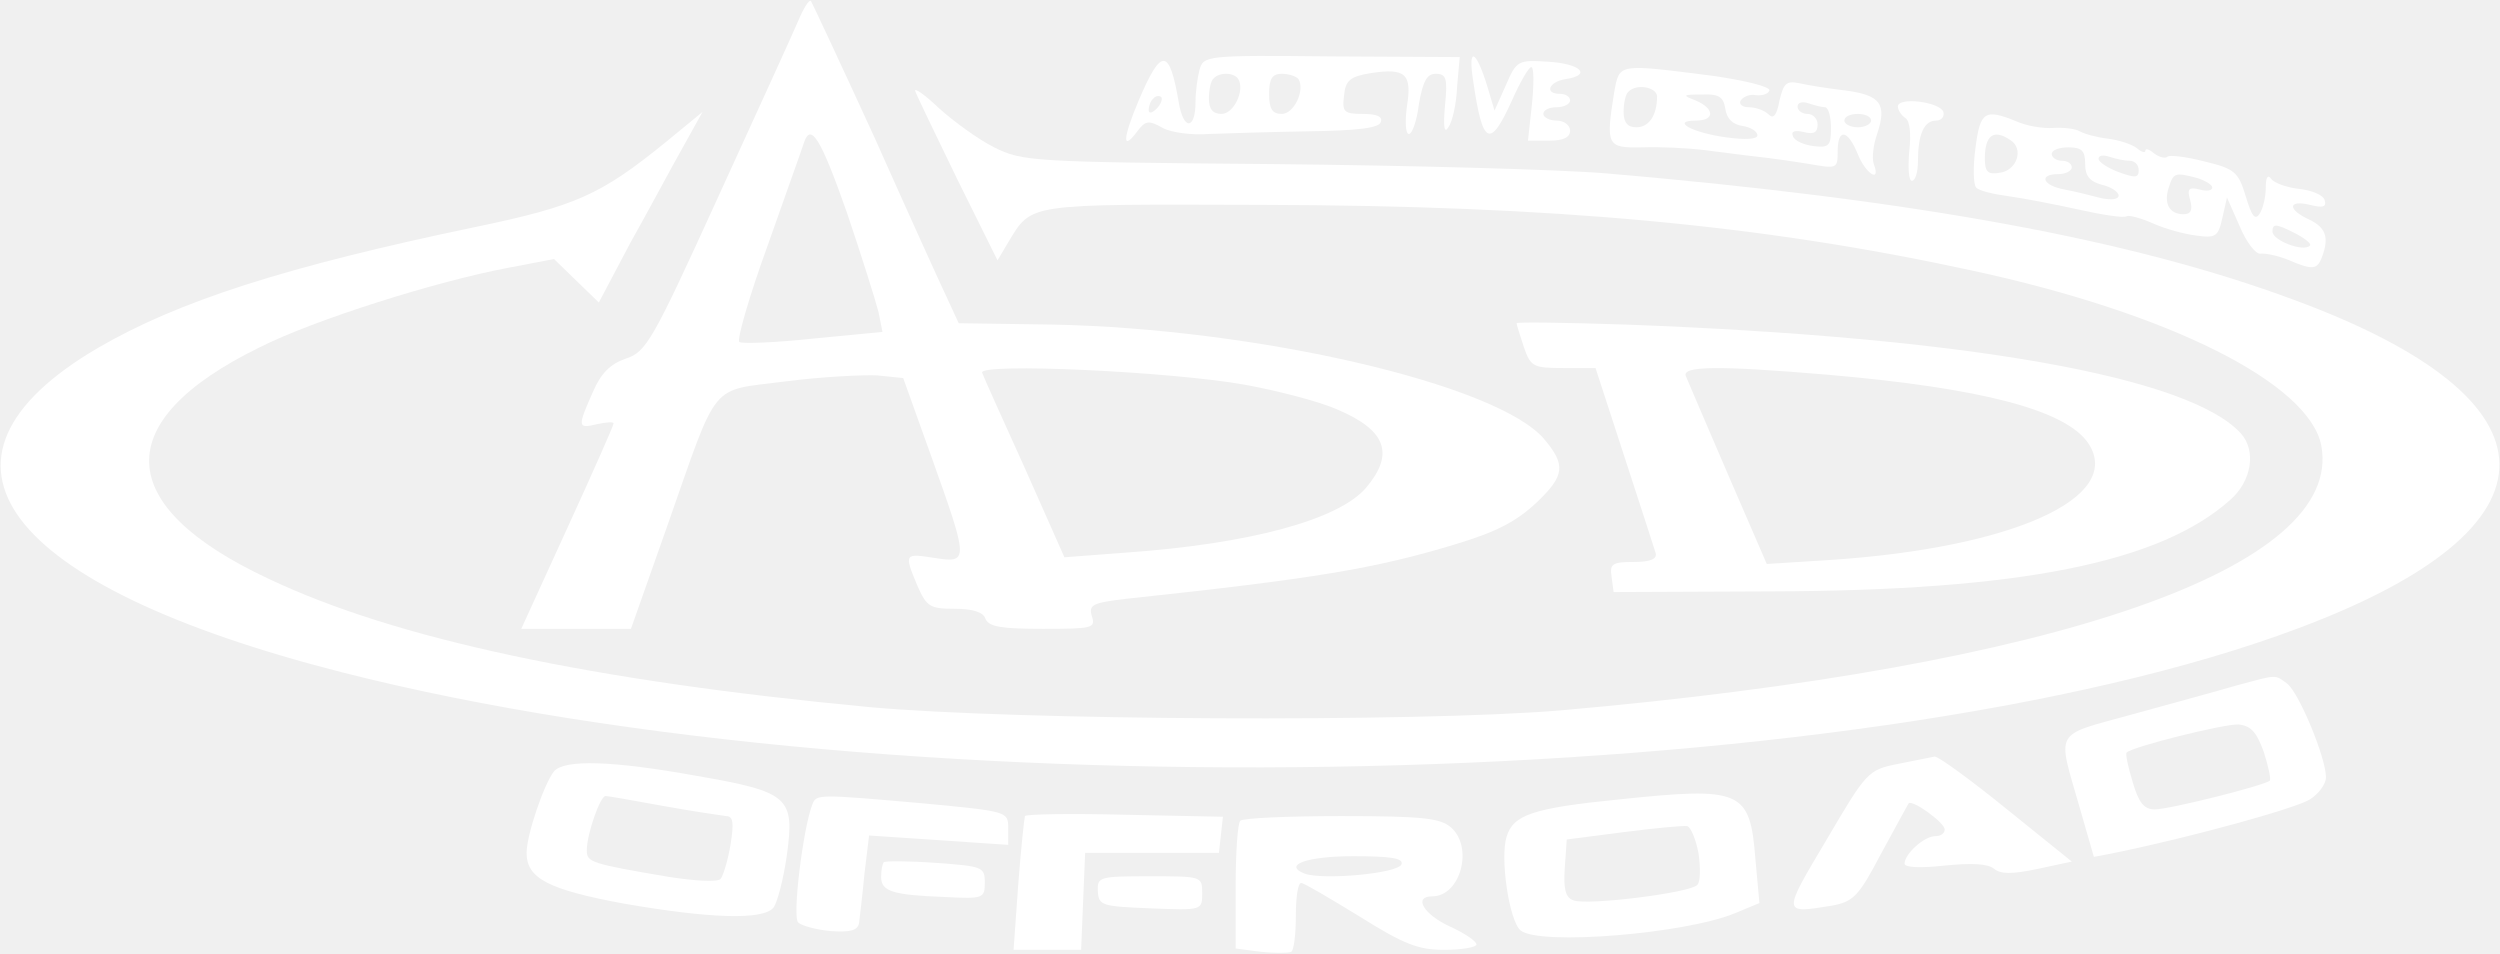
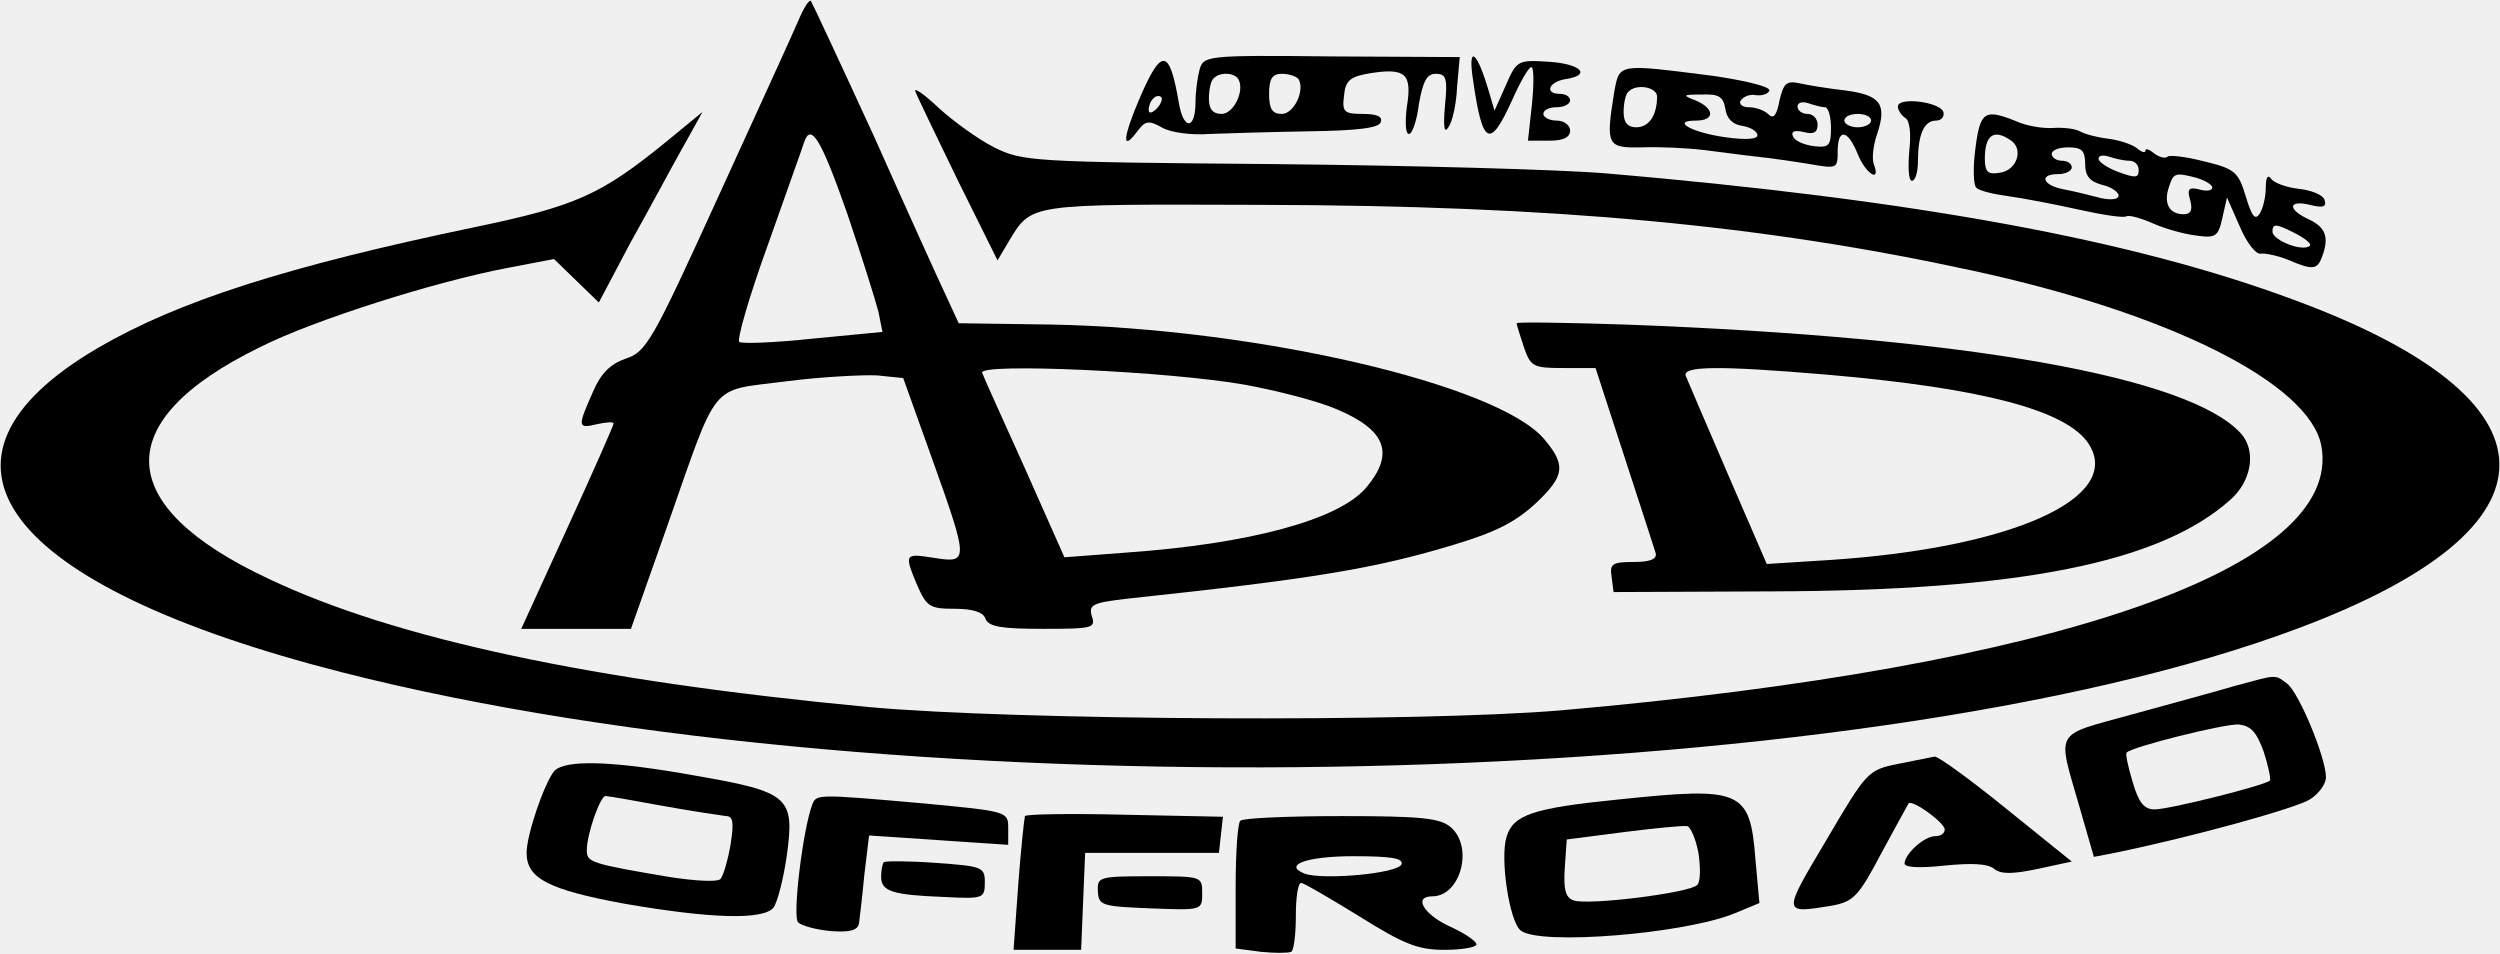
<svg xmlns="http://www.w3.org/2000/svg" width="2263" height="863" viewBox="0 0 2263 863" fill="none">
-   <path d="M722.512 18.979C717.668 30.48 684.971 101.909 649.852 178.787C590.513 308.933 585.064 318.619 566.293 324.672C552.367 329.515 543.89 337.989 536.624 354.939C522.697 386.416 522.697 388.232 540.257 383.995C548.734 382.179 555.394 381.573 555.394 383.389C555.394 385.205 536.624 427.579 513.615 477.821L471.835 569.227H521.486H571.137L603.834 476.611C651.063 342.227 641.375 354.333 711.008 345.253C743.705 341.016 781.246 339.2 793.961 339.805L817.576 342.227L843.612 414.867C876.915 508.088 876.915 509.904 846.034 505.061C818.787 500.824 818.181 500.824 830.291 529.88C838.768 549.251 841.796 551.067 864.199 551.067C880.548 551.067 890.236 554.093 892.052 560.147C895.08 567.411 906.584 569.227 944.125 569.227C988.932 569.227 991.96 568.621 988.327 557.725C985.299 547.435 988.932 545.619 1019.81 541.987C1189.96 523.827 1244.45 514.747 1316.51 492.955C1354.65 481.453 1372.21 472.373 1390.98 454.819C1416.42 430.605 1417.63 420.92 1397.65 397.312C1355.26 347.675 1137.28 297.432 952.602 293.8L867.832 292.589L856.933 268.981C850.878 256.269 821.209 190.893 791.539 124.307C761.264 58.325 735.228 2.635 734.017 0.819C732.2 -0.392 727.356 7.477 722.512 18.979ZM766.714 192.709C780.035 232.056 792.75 272.613 795.172 282.299L798.805 300.459L735.833 306.512C701.925 310.144 671.65 311.355 669.228 309.539C666.806 307.723 678.311 267.771 695.265 221.16C711.613 174.549 726.751 132.781 727.962 128.544C734.017 110.989 743.099 125.517 766.714 192.709ZM1126.99 348.28C1156.66 353.728 1194.2 363.413 1210.55 370.677C1254.75 389.443 1262.62 410.629 1236.58 441.501C1211.76 470.557 1131.22 492.349 1019.21 500.219L963.501 504.456L927.777 423.947C907.795 379.757 890.236 341.016 889.025 337.384C885.997 328.304 1059.17 336.173 1126.99 348.28Z" fill="white" />
-   <path d="M1085.81 63.168C1084 69.826 1082.18 83.144 1082.18 92.224C1082.18 117.648 1071.28 118.253 1067.04 92.829C1058.56 43.192 1051.3 42.587 1030.71 91.013C1016.18 125.517 1015.57 137.624 1029.5 118.859C1036.77 109.173 1039.79 108.568 1052.51 115.832C1060.38 120.069 1079.15 122.491 1094.29 121.28C1109.43 120.675 1150 119.464 1184.51 118.859C1229.32 118.253 1248.69 115.832 1249.9 110.384C1251.72 105.541 1246.27 103.12 1233.55 103.12C1216.6 103.12 1214.78 101.304 1216.6 86.776C1217.81 72.853 1222.05 69.221 1240.82 66.195C1272.31 61.352 1278.36 66.8 1273.52 96.461C1271.7 110.384 1272.31 121.28 1275.33 121.28C1278.36 121.28 1282.6 109.173 1284.42 94.04C1288.05 73.459 1291.68 66.8 1299.55 66.8C1309.24 66.8 1310.45 71.037 1308.03 95.251C1306.21 115.227 1307.43 121.28 1311.06 115.227C1314.69 110.384 1318.32 94.04 1318.93 78.906L1321.35 51.666L1205.1 51.061C1091.26 49.85 1089.45 50.456 1085.81 63.168ZM1120.93 71.642C1126.99 81.933 1116.69 103.12 1105.79 103.12C1097.92 103.12 1094.29 98.882 1094.29 89.197C1094.29 81.328 1096.11 72.853 1098.53 71.037C1103.98 64.984 1117.3 65.589 1120.93 71.642ZM1175.43 71.642C1181.48 81.933 1171.19 103.12 1160.29 103.12C1151.81 103.12 1148.78 98.882 1148.78 84.96C1148.78 71.037 1151.81 66.8 1160.29 66.8C1166.95 66.8 1173.61 69.221 1175.43 71.642ZM1047.06 98.277C1042.82 102.515 1039.79 103.12 1039.79 99.488C1039.79 95.856 1041.61 91.013 1044.03 89.197C1045.85 86.776 1049.48 86.171 1051.3 87.987C1052.51 89.802 1050.69 94.645 1047.06 98.277Z" fill="white" />
-   <path d="M1333.46 72.853C1341.94 131.571 1348.6 135.203 1368.58 91.013C1375.85 74.669 1383.72 60.747 1386.14 60.747C1388.56 60.747 1388.56 75.88 1386.75 94.04L1383.11 127.333H1402.49C1415.2 127.333 1421.26 124.307 1421.26 118.253C1421.26 113.411 1415.81 109.173 1409.15 109.173C1402.49 109.173 1397.04 106.147 1397.04 103.12C1397.04 99.488 1402.49 97.067 1409.15 97.067C1415.81 97.067 1421.26 94.04 1421.26 91.013C1421.26 87.382 1417.02 84.96 1412.18 84.96C1397.65 84.96 1401.88 74.064 1417.02 71.643C1441.24 68.011 1430.95 57.72 1401.88 55.904C1374.03 54.088 1372.82 54.694 1363.13 77.091L1352.84 100.093L1346.18 77.696C1335.88 44.403 1328.62 41.981 1333.46 72.853Z" fill="white" />
-   <path d="M1461.22 83.144C1453.35 132.176 1454.56 133.992 1486.65 133.387C1502.4 132.782 1527.22 133.992 1542.36 135.808C1557.5 137.624 1579.3 140.651 1590.8 141.862C1602.3 143.072 1623.5 146.099 1638.03 148.52C1662.85 152.758 1663.46 152.758 1663.46 137.019C1663.46 115.832 1672.54 117.043 1681.62 139.44C1688.89 157.6 1702.82 166.075 1696.16 148.52C1694.34 143.678 1695.55 131.571 1699.18 121.28C1708.27 94.04 1702.21 86.171 1670.73 81.934C1654.98 80.118 1636.21 77.091 1628.34 75.275C1616.84 72.854 1614.41 75.88 1610.78 91.014C1608.36 104.331 1605.33 107.963 1601.09 103.726C1597.46 100.094 1589.59 97.067 1582.93 97.067C1576.87 97.067 1573.85 94.04 1575.66 91.014C1578.08 87.382 1584.14 84.96 1589.59 86.171C1595.64 86.776 1600.49 84.96 1601.7 81.934C1602.3 78.302 1579.3 72.854 1550.23 68.616C1464.25 57.72 1466.07 57.115 1461.22 83.144ZM1499.97 87.382C1499.97 104.331 1492.71 115.227 1481.2 115.227C1473.33 115.227 1469.7 110.99 1469.7 101.304C1469.7 93.435 1471.52 84.96 1473.94 83.144C1481.2 75.275 1499.97 78.907 1499.97 87.382ZM1561.74 98.278C1562.95 107.358 1568.4 112.806 1577.48 114.016C1584.74 115.227 1590.8 118.859 1590.8 122.491C1590.8 126.123 1579.9 126.728 1562.34 124.307C1531.46 120.07 1512.08 109.174 1535.09 109.174C1552.65 109.174 1552.05 98.278 1535.09 91.014C1522.38 86.171 1522.98 85.566 1540.54 85.566C1555.68 84.96 1559.92 87.382 1561.74 98.278ZM1651.96 97.067C1654.98 97.067 1657.4 105.542 1657.4 115.832C1657.4 132.176 1655.59 133.992 1641.06 132.176C1632.58 130.966 1624.1 127.334 1622.89 123.096C1621.07 118.859 1624.71 117.648 1632.58 119.464C1641.66 121.886 1645.29 120.07 1645.29 112.806C1645.29 107.358 1641.06 103.12 1636.21 103.12C1631.37 103.12 1627.13 100.094 1627.13 96.462C1627.13 92.83 1631.37 91.619 1636.82 93.435C1642.27 95.251 1648.93 97.067 1651.96 97.067ZM1693.73 109.174C1693.73 112.2 1688.29 115.227 1681.62 115.227C1674.96 115.227 1669.51 112.2 1669.51 109.174C1669.51 105.542 1674.96 103.12 1681.62 103.12C1688.29 103.12 1693.73 105.542 1693.73 109.174Z" fill="white" />
-   <path d="M828.475 82.539C829.686 86.171 847.245 122.491 866.621 162.443L902.951 235.688L912.639 219.344C934.437 183.629 927.777 184.84 1142.12 185.445C1407.33 186.051 1595.04 203.605 1784.56 244.768C1964.39 283.509 2090.34 347.069 2101.24 403.365C2121.82 513.536 1862.67 603.731 1412.18 643.077C1281.39 653.973 919.905 652.157 786.695 640.051C536.624 616.443 357.396 578.307 242.956 523.827C101.875 457.845 98.847 380.968 235.085 314.381C284.13 289.563 395.542 254.453 460.331 242.347L501.505 234.477L522.092 254.453L542.073 273.824L570.532 219.949C586.88 190.893 607.467 152.152 617.761 133.992L635.926 101.304L602.018 129.149C543.89 176.365 520.881 186.656 430.661 205.421C259.305 241.136 161.214 272.613 88.554 314.987C-84.014 416.077 1.362 529.88 309.561 608.573C817.576 738.115 1681.62 718.744 2080.65 568.621C2324.67 477.216 2322.85 362.203 2076.41 271.403C1929.88 216.923 1735.51 181.208 1454.56 156.995C1411.57 153.363 1274.73 149.731 1151.21 148.52C933.832 146.704 925.355 146.099 899.924 133.387C885.392 126.123 862.988 109.779 849.667 97.672C836.952 85.565 827.264 78.907 828.475 82.539Z" fill="white" />
-   <path d="M1717.95 96.461C1717.95 99.488 1720.98 104.331 1724.61 106.752C1728.85 109.173 1730.06 121.28 1728.25 137.019C1727.04 151.547 1727.64 163.653 1730.67 163.653C1733.7 163.653 1736.12 155.784 1736.12 146.099C1736.12 121.885 1741.57 109.173 1752.47 109.173C1757.31 109.173 1760.34 105.541 1759.13 101.304C1756.1 92.224 1717.95 87.381 1717.95 96.461Z" fill="white" />
-   <path d="M1788.19 133.992C1785.77 151.547 1786.38 167.285 1788.8 169.707C1791.22 172.733 1804.54 175.76 1817.86 177.576C1831.18 179.392 1859.64 184.84 1881.44 189.683C1903.24 194.525 1922.61 197.552 1925.04 195.736C1927.46 194.525 1938.36 197.552 1949.26 202.395C1960.15 207.237 1977.71 212.08 1988.61 213.291C2005.57 215.712 2007.99 213.896 2011.62 197.552L2015.86 178.787L2027.36 204.816C2033.42 219.344 2041.9 230.24 2046.14 229.635C2050.37 229.029 2061.88 231.451 2070.96 235.083C2093.36 244.768 2097.6 244.163 2101.84 232.661C2108.5 215.107 2105.47 206.027 2090.34 198.763C2070.36 189.683 2070.96 180.603 2090.94 185.445C2103.05 188.472 2106.08 187.261 2104.26 181.208C2103.05 176.365 2092.15 172.128 2080.65 170.917C2069.75 169.707 2058.25 165.469 2055.82 161.837C2052.8 157.6 2050.98 160.627 2050.98 169.707C2050.98 178.181 2048.56 188.472 2045.53 193.315C2041.29 199.973 2038.26 195.736 2032.81 177.576C2026.15 155.784 2023.13 152.757 1995.27 146.099C1978.92 141.861 1963.79 140.045 1961.97 141.861C1960.15 143.677 1954.7 142.467 1949.86 138.835C1945.62 135.203 1941.99 133.992 1941.99 136.413C1941.99 138.835 1938.36 137.624 1934.12 133.992C1929.27 130.36 1917.77 126.728 1908.08 125.517C1897.79 124.307 1886.89 121.28 1882.65 118.859C1878.41 116.437 1867.51 115.227 1858.43 115.832C1849.35 116.437 1834.21 114.016 1825.13 109.779C1796.67 98.277 1792.43 100.699 1788.19 133.992ZM1819.68 126.728C1832.39 134.597 1825.73 154.573 1809.99 156.389C1799.7 158.205 1796.67 155.784 1796.67 143.677C1796.67 122.491 1804.54 116.437 1819.68 126.728ZM1887.49 148.52C1887.49 159.416 1891.73 164.259 1902.63 167.285C1911.11 169.101 1917.77 173.944 1917.77 176.971C1917.77 180.603 1911.11 181.208 1902.03 179.392C1892.94 176.971 1878.41 173.339 1868.72 171.523C1848.74 167.891 1845.11 157.6 1863.27 157.6C1869.93 157.6 1875.38 154.573 1875.38 151.547C1875.38 147.915 1871.15 145.493 1866.3 145.493C1861.46 145.493 1857.22 142.467 1857.22 139.44C1857.22 135.808 1863.88 133.387 1872.36 133.387C1884.47 133.387 1887.49 136.413 1887.49 148.52ZM1927.46 145.493C1932.3 145.493 1935.93 149.125 1935.93 153.968C1935.93 161.232 1932.91 161.232 1917.77 155.784C1908.08 152.152 1899.6 146.704 1899.6 143.677C1899.6 140.651 1903.84 140.045 1909.29 141.861C1914.74 143.677 1922.61 145.493 1927.46 145.493ZM1989.22 161.232C1996.48 163.653 2002.54 167.285 2002.54 169.707C2002.54 172.733 1997.09 173.339 1991.03 171.523C1981.35 169.101 1979.53 170.917 1982.56 181.208C1984.98 190.288 1983.16 193.92 1976.5 193.92C1963.79 193.92 1958.34 184.235 1963.18 169.707C1967.42 156.389 1968.63 155.784 1989.22 161.232ZM2090.94 222.371C2084.89 228.424 2057.03 217.528 2057.03 209.659C2057.03 202.395 2060.06 202.395 2075.8 210.264C2085.49 215.107 2092.76 220.555 2090.94 222.371Z" fill="white" />
-   <path d="M1372.82 292.59C1372.82 293.8 1375.85 303.486 1379.48 314.382C1385.53 331.936 1387.96 333.147 1415.2 333.147H1444.27L1470.3 413.051C1484.84 457.24 1497.55 497.192 1498.76 500.824C1499.97 506.272 1493.31 508.694 1478.78 508.694C1459.41 508.694 1456.98 510.51 1458.8 522.011L1460.62 535.934L1602.91 535.328C1828.76 534.723 1955.31 509.299 2018.89 452.398C2038.26 435.448 2042.5 408.208 2028.58 392.47C1981.95 341.016 1780.93 305.302 1471.52 293.8C1417.02 291.984 1372.82 291.379 1372.82 292.59ZM1654.38 339.2C1794.25 351.307 1870.54 371.283 1890.52 401.55C1922.61 450.582 1821.49 495.982 1656.8 506.878L1599.28 510.51L1564.16 429.395C1544.78 384.6 1527.83 344.648 1526.01 340.411C1522.38 331.331 1554.47 330.726 1654.38 339.2Z" fill="white" />
-   <path d="M2023.73 620.68C2007.38 625.523 1965 637.024 1929.88 646.709C1857.82 666.685 1862.06 659.421 1882.65 731.456L1895.37 775.646L1914.14 772.014C1984.98 757.486 2078.83 731.456 2090.94 723.587C2098.81 718.744 2105.47 709.664 2105.47 703.611C2105.47 686.056 2081.25 627.339 2070.36 618.864C2058.85 610.389 2061.88 610.389 2023.73 620.68ZM2049.16 680.608C2053.4 693.926 2055.82 705.427 2054.61 706.638C2050.37 710.875 1963.79 732.667 1950.47 732.667C1940.78 732.667 1935.93 726.614 1930.48 707.848C1926.25 693.926 1923.82 682.424 1925.04 681.213C1930.48 675.765 2013.44 655.184 2026.15 655.789C2037.66 657 2042.5 662.448 2049.16 680.608Z" fill="white" />
-   <path d="M1717.95 691.504C1690.71 696.952 1689.5 698.768 1653.17 760.512C1613.2 827.704 1613.2 827.099 1658.01 819.835C1677.39 816.203 1682.23 811.966 1702.82 772.619C1715.53 749.011 1727.04 728.43 1727.64 727.219C1731.28 723.587 1760.34 744.774 1760.34 750.827C1760.34 754.459 1756.71 756.88 1751.86 756.88C1741.57 756.88 1724.01 773.224 1724.01 781.699C1724.01 785.331 1737.94 785.936 1760.34 783.515C1784.56 781.094 1799.7 781.699 1805.15 786.542C1811.2 791.384 1821.49 791.384 1844.5 786.542L1875.38 779.883L1816.05 732.062C1783.95 706.032 1754.89 684.846 1751.26 684.846C1748.23 685.451 1733.09 688.478 1717.95 691.504Z" fill="white" />
-   <path d="M501.505 698.163C492.422 709.664 476.679 755.669 476.679 772.013C476.679 795.016 496.055 805.307 565.082 818.019C641.981 831.336 690.421 833.152 700.109 821.651C703.742 816.808 709.191 795.621 712.219 774.435C719.485 721.771 714.641 716.928 631.082 702.4C554.183 688.477 511.193 687.267 501.505 698.163ZM600.807 729.64C627.449 734.483 652.88 738.115 657.118 738.72C663.779 738.72 664.384 744.773 661.357 764.144C658.935 778.672 654.696 792.595 652.274 795.621C649.247 798.648 629.265 797.437 605.651 793.805C534.202 781.699 531.174 780.488 531.174 769.592C531.174 755.064 543.284 720.56 548.128 720.56C550.55 720.56 574.165 724.797 600.807 729.64Z" fill="white" />
-   <path d="M1466.07 723.587C1387.35 731.456 1369.79 737.51 1363.74 757.486C1357.68 776.856 1366.16 833.758 1376.45 842.232C1393.41 856.155 1526.01 845.259 1570.82 826.494L1592.62 817.414L1588.98 777.462C1584.14 715.112 1576.27 712.086 1466.07 723.587ZM1537.52 772.619C1539.33 785.331 1539.33 798.648 1536.3 801.07C1529.64 808.334 1436.4 819.835 1424.29 814.992C1417.02 812.571 1415.2 804.702 1416.42 785.936L1418.23 759.907L1469.7 753.248C1498.16 749.616 1523.59 747.195 1527.22 747.8C1530.25 748.406 1535.09 759.302 1537.52 772.619Z" fill="white" />
-   <path d="M735.228 728.43C726.751 750.827 717.063 830.126 722.512 834.968C725.54 837.995 738.861 841.627 752.182 842.838C769.741 844.048 776.402 842.232 777.613 835.574C778.218 830.731 780.64 810.755 782.457 791.384L786.695 756.275L849.667 760.512L912.639 764.75V749.616C912.639 734.483 912.034 734.483 835.741 727.219C739.466 718.744 738.861 718.744 735.228 728.43Z" fill="white" />
-   <path d="M927.777 738.72C927.171 740.536 924.144 768.381 921.722 800.464L917.483 859.787H948.364H978.639L980.455 815.597L982.272 772.013H1042.82H1103.37L1105.19 755.669L1107 739.325L1018.6 737.509C969.556 736.299 928.988 736.904 927.777 738.72Z" fill="white" />
-   <path d="M1122.75 742.957C1120.33 744.773 1118.51 772.013 1118.51 802.885V858.576L1141.52 861.603C1153.63 862.813 1165.74 862.813 1168.77 861.603C1171.19 860.392 1173 845.864 1173 828.915C1173 812.571 1174.82 799.253 1177.85 799.253C1180.27 799.253 1203.88 813.176 1230.53 829.52C1271.1 854.944 1283.81 859.787 1307.43 859.787C1323.77 859.787 1336.49 857.365 1336.49 854.944C1336.49 851.917 1325.59 844.653 1312.27 838.6C1288.65 827.704 1278.97 811.36 1296.53 811.36C1321.96 811.36 1334.07 767.171 1313.48 749.011C1303.79 740.536 1287.44 738.72 1214.18 738.72C1166.34 738.72 1124.56 740.536 1122.75 742.957ZM1268.67 782.304C1265.65 790.779 1197.22 796.832 1180.88 790.779C1160.89 782.909 1183.3 775.04 1225.08 775.04C1258.99 775.04 1270.49 776.856 1268.67 782.304Z" fill="white" />
-   <path d="M800.016 780.488C798.805 781.699 797.594 787.752 797.594 793.806C797.594 807.123 808.493 810.15 855.117 811.966C890.236 813.782 891.447 813.176 891.447 798.648C891.447 784.726 889.025 784.12 847.245 781.094C822.42 779.278 801.227 779.278 800.016 780.488Z" fill="white" />
-   <path d="M993.776 806.518C994.382 819.835 997.409 820.44 1041.61 822.256C1088.23 824.072 1088.23 824.072 1088.23 808.334C1088.23 793.2 1087.63 793.2 1040.4 793.2C994.987 793.2 993.171 793.806 993.776 806.518Z" fill="white" />
+   <path d="M722.512 18.979C717.668 30.48 684.971 101.909 649.852 178.787C590.513 308.933 585.064 318.619 566.293 324.672C552.367 329.515 543.89 337.989 536.624 354.939C522.697 386.416 522.697 388.232 540.257 383.995C548.734 382.179 555.394 381.573 555.394 383.389C555.394 385.205 536.624 427.579 513.615 477.821L471.835 569.227H521.486H571.137L603.834 476.611C651.063 342.227 641.375 354.333 711.008 345.253C743.705 341.016 781.246 339.2 793.961 339.805L817.576 342.227L843.612 414.867C876.915 508.088 876.915 509.904 846.034 505.061C818.787 500.824 818.181 500.824 830.291 529.88C838.768 549.251 841.796 551.067 864.199 551.067C880.548 551.067 890.236 554.093 892.052 560.147C895.08 567.411 906.584 569.227 944.125 569.227C988.932 569.227 991.96 568.621 988.327 557.725C985.299 547.435 988.932 545.619 1019.81 541.987C1189.96 523.827 1244.45 514.747 1316.51 492.955C1354.65 481.453 1372.21 472.373 1390.98 454.819C1416.42 430.605 1417.63 420.92 1397.65 397.312C1355.26 347.675 1137.28 297.432 952.602 293.8L867.832 292.589L856.933 268.981C850.878 256.269 821.209 190.893 791.539 124.307C761.264 58.325 735.228 2.635 734.017 0.819C732.2 -0.392 727.356 7.477 722.512 18.979ZM766.714 192.709C780.035 232.056 792.75 272.613 795.172 282.299L798.805 300.459L735.833 306.512C701.925 310.144 671.65 311.355 669.228 309.539C666.806 307.723 678.311 267.771 695.265 221.16C711.613 174.549 726.751 132.781 727.962 128.544C734.017 110.989 743.099 125.517 766.714 192.709ZM1126.99 348.28C1156.66 353.728 1194.2 363.413 1210.55 370.677C1254.75 389.443 1262.62 410.629 1236.58 441.501C1211.76 470.557 1131.22 492.349 1019.21 500.219L963.501 504.456L927.777 423.947C907.795 379.757 890.236 341.016 889.025 337.384C885.997 328.304 1059.17 336.173 1126.99 348.28Z" fill="currentColor" />
+   <path d="M1085.81 63.168C1084 69.826 1082.18 83.144 1082.18 92.224C1082.18 117.648 1071.28 118.253 1067.04 92.829C1058.56 43.192 1051.3 42.587 1030.71 91.013C1016.18 125.517 1015.57 137.624 1029.5 118.859C1036.77 109.173 1039.79 108.568 1052.51 115.832C1060.38 120.069 1079.15 122.491 1094.29 121.28C1109.43 120.675 1150 119.464 1184.51 118.859C1229.32 118.253 1248.69 115.832 1249.9 110.384C1251.72 105.541 1246.27 103.12 1233.55 103.12C1216.6 103.12 1214.78 101.304 1216.6 86.776C1217.81 72.853 1222.05 69.221 1240.82 66.195C1272.31 61.352 1278.36 66.8 1273.52 96.461C1271.7 110.384 1272.31 121.28 1275.33 121.28C1278.36 121.28 1282.6 109.173 1284.42 94.04C1288.05 73.459 1291.68 66.8 1299.55 66.8C1309.24 66.8 1310.45 71.037 1308.03 95.251C1306.21 115.227 1307.43 121.28 1311.06 115.227C1314.69 110.384 1318.32 94.04 1318.93 78.906L1321.35 51.666L1205.1 51.061C1091.26 49.85 1089.45 50.456 1085.81 63.168ZM1120.93 71.642C1126.99 81.933 1116.69 103.12 1105.79 103.12C1097.92 103.12 1094.29 98.882 1094.29 89.197C1094.29 81.328 1096.11 72.853 1098.53 71.037C1103.98 64.984 1117.3 65.589 1120.93 71.642ZM1175.43 71.642C1181.48 81.933 1171.19 103.12 1160.29 103.12C1151.81 103.12 1148.78 98.882 1148.78 84.96C1148.78 71.037 1151.81 66.8 1160.29 66.8C1166.95 66.8 1173.61 69.221 1175.43 71.642ZM1047.06 98.277C1042.82 102.515 1039.79 103.12 1039.79 99.488C1039.79 95.856 1041.61 91.013 1044.03 89.197C1045.85 86.776 1049.48 86.171 1051.3 87.987C1052.51 89.802 1050.69 94.645 1047.06 98.277Z" fill="currentColor" />
+   <path d="M1333.46 72.853C1341.94 131.571 1348.6 135.203 1368.58 91.013C1375.85 74.669 1383.72 60.747 1386.14 60.747C1388.56 60.747 1388.56 75.88 1386.75 94.04L1383.11 127.333H1402.49C1415.2 127.333 1421.26 124.307 1421.26 118.253C1421.26 113.411 1415.81 109.173 1409.15 109.173C1402.49 109.173 1397.04 106.147 1397.04 103.12C1397.04 99.488 1402.49 97.067 1409.15 97.067C1415.81 97.067 1421.26 94.04 1421.26 91.013C1421.26 87.382 1417.02 84.96 1412.18 84.96C1397.65 84.96 1401.88 74.064 1417.02 71.643C1441.24 68.011 1430.95 57.72 1401.88 55.904C1374.03 54.088 1372.82 54.694 1363.13 77.091L1352.84 100.093L1346.18 77.696C1335.88 44.403 1328.62 41.981 1333.46 72.853Z" fill="currentColor" />
+   <path d="M1461.22 83.144C1453.35 132.176 1454.56 133.992 1486.65 133.387C1502.4 132.782 1527.22 133.992 1542.36 135.808C1557.5 137.624 1579.3 140.651 1590.8 141.862C1602.3 143.072 1623.5 146.099 1638.03 148.52C1662.85 152.758 1663.46 152.758 1663.46 137.019C1663.46 115.832 1672.54 117.043 1681.62 139.44C1688.89 157.6 1702.82 166.075 1696.16 148.52C1694.34 143.678 1695.55 131.571 1699.18 121.28C1708.27 94.04 1702.21 86.171 1670.73 81.934C1654.98 80.118 1636.21 77.091 1628.34 75.275C1616.84 72.854 1614.41 75.88 1610.78 91.014C1608.36 104.331 1605.33 107.963 1601.09 103.726C1597.46 100.094 1589.59 97.067 1582.93 97.067C1576.87 97.067 1573.85 94.04 1575.66 91.014C1578.08 87.382 1584.14 84.96 1589.59 86.171C1595.64 86.776 1600.49 84.96 1601.7 81.934C1602.3 78.302 1579.3 72.854 1550.23 68.616C1464.25 57.72 1466.07 57.115 1461.22 83.144ZM1499.97 87.382C1499.97 104.331 1492.71 115.227 1481.2 115.227C1473.33 115.227 1469.7 110.99 1469.7 101.304C1469.7 93.435 1471.52 84.96 1473.94 83.144C1481.2 75.275 1499.97 78.907 1499.97 87.382ZM1561.74 98.278C1562.95 107.358 1568.4 112.806 1577.48 114.016C1584.74 115.227 1590.8 118.859 1590.8 122.491C1590.8 126.123 1579.9 126.728 1562.34 124.307C1531.46 120.07 1512.08 109.174 1535.09 109.174C1552.65 109.174 1552.05 98.278 1535.09 91.014C1522.38 86.171 1522.98 85.566 1540.54 85.566C1555.68 84.96 1559.92 87.382 1561.74 98.278ZM1651.96 97.067C1654.98 97.067 1657.4 105.542 1657.4 115.832C1657.4 132.176 1655.59 133.992 1641.06 132.176C1632.58 130.966 1624.1 127.334 1622.89 123.096C1621.07 118.859 1624.71 117.648 1632.58 119.464C1641.66 121.886 1645.29 120.07 1645.29 112.806C1645.29 107.358 1641.06 103.12 1636.21 103.12C1631.37 103.12 1627.13 100.094 1627.13 96.462C1627.13 92.83 1631.37 91.619 1636.82 93.435C1642.27 95.251 1648.93 97.067 1651.96 97.067ZM1693.73 109.174C1693.73 112.2 1688.29 115.227 1681.62 115.227C1674.96 115.227 1669.51 112.2 1669.51 109.174C1669.51 105.542 1674.96 103.12 1681.62 103.12C1688.29 103.12 1693.73 105.542 1693.73 109.174Z" fill="currentColor" />
+   <path d="M828.475 82.539C829.686 86.171 847.245 122.491 866.621 162.443L902.951 235.688L912.639 219.344C934.437 183.629 927.777 184.84 1142.12 185.445C1407.33 186.051 1595.04 203.605 1784.56 244.768C1964.39 283.509 2090.34 347.069 2101.24 403.365C2121.82 513.536 1862.67 603.731 1412.18 643.077C1281.39 653.973 919.905 652.157 786.695 640.051C536.624 616.443 357.396 578.307 242.956 523.827C101.875 457.845 98.847 380.968 235.085 314.381C284.13 289.563 395.542 254.453 460.331 242.347L501.505 234.477L522.092 254.453L542.073 273.824L570.532 219.949C586.88 190.893 607.467 152.152 617.761 133.992L635.926 101.304L602.018 129.149C543.89 176.365 520.881 186.656 430.661 205.421C259.305 241.136 161.214 272.613 88.554 314.987C-84.014 416.077 1.362 529.88 309.561 608.573C817.576 738.115 1681.62 718.744 2080.65 568.621C2324.67 477.216 2322.85 362.203 2076.41 271.403C1929.88 216.923 1735.51 181.208 1454.56 156.995C1411.57 153.363 1274.73 149.731 1151.21 148.52C933.832 146.704 925.355 146.099 899.924 133.387C885.392 126.123 862.988 109.779 849.667 97.672C836.952 85.565 827.264 78.907 828.475 82.539Z" fill="currentColor" />
+   <path d="M1717.95 96.461C1717.95 99.488 1720.98 104.331 1724.61 106.752C1728.85 109.173 1730.06 121.28 1728.25 137.019C1727.04 151.547 1727.64 163.653 1730.67 163.653C1733.7 163.653 1736.12 155.784 1736.12 146.099C1736.12 121.885 1741.57 109.173 1752.47 109.173C1757.31 109.173 1760.34 105.541 1759.13 101.304C1756.1 92.224 1717.95 87.381 1717.95 96.461Z" fill="currentColor" />
+   <path d="M1788.19 133.992C1785.77 151.547 1786.38 167.285 1788.8 169.707C1791.22 172.733 1804.54 175.76 1817.86 177.576C1831.18 179.392 1859.64 184.84 1881.44 189.683C1903.24 194.525 1922.61 197.552 1925.04 195.736C1927.46 194.525 1938.36 197.552 1949.26 202.395C1960.15 207.237 1977.71 212.08 1988.61 213.291C2005.57 215.712 2007.99 213.896 2011.62 197.552L2015.86 178.787L2027.36 204.816C2033.42 219.344 2041.9 230.24 2046.14 229.635C2050.37 229.029 2061.88 231.451 2070.96 235.083C2093.36 244.768 2097.6 244.163 2101.84 232.661C2108.5 215.107 2105.47 206.027 2090.34 198.763C2070.36 189.683 2070.96 180.603 2090.94 185.445C2103.05 188.472 2106.08 187.261 2104.26 181.208C2103.05 176.365 2092.15 172.128 2080.65 170.917C2069.75 169.707 2058.25 165.469 2055.82 161.837C2052.8 157.6 2050.98 160.627 2050.98 169.707C2050.98 178.181 2048.56 188.472 2045.53 193.315C2041.29 199.973 2038.26 195.736 2032.81 177.576C2026.15 155.784 2023.13 152.757 1995.27 146.099C1978.92 141.861 1963.79 140.045 1961.97 141.861C1960.15 143.677 1954.7 142.467 1949.86 138.835C1945.62 135.203 1941.99 133.992 1941.99 136.413C1941.99 138.835 1938.36 137.624 1934.12 133.992C1929.27 130.36 1917.77 126.728 1908.08 125.517C1897.79 124.307 1886.89 121.28 1882.65 118.859C1878.41 116.437 1867.51 115.227 1858.43 115.832C1849.35 116.437 1834.21 114.016 1825.13 109.779C1796.67 98.277 1792.43 100.699 1788.19 133.992ZM1819.68 126.728C1832.39 134.597 1825.73 154.573 1809.99 156.389C1799.7 158.205 1796.67 155.784 1796.67 143.677C1796.67 122.491 1804.54 116.437 1819.68 126.728ZM1887.49 148.52C1887.49 159.416 1891.73 164.259 1902.63 167.285C1911.11 169.101 1917.77 173.944 1917.77 176.971C1917.77 180.603 1911.11 181.208 1902.03 179.392C1892.94 176.971 1878.41 173.339 1868.72 171.523C1848.74 167.891 1845.11 157.6 1863.27 157.6C1869.93 157.6 1875.38 154.573 1875.38 151.547C1875.38 147.915 1871.15 145.493 1866.3 145.493C1861.46 145.493 1857.22 142.467 1857.22 139.44C1857.22 135.808 1863.88 133.387 1872.36 133.387C1884.47 133.387 1887.49 136.413 1887.49 148.52ZM1927.46 145.493C1932.3 145.493 1935.93 149.125 1935.93 153.968C1935.93 161.232 1932.91 161.232 1917.77 155.784C1908.08 152.152 1899.6 146.704 1899.6 143.677C1899.6 140.651 1903.84 140.045 1909.29 141.861C1914.74 143.677 1922.61 145.493 1927.46 145.493ZM1989.22 161.232C1996.48 163.653 2002.54 167.285 2002.54 169.707C2002.54 172.733 1997.09 173.339 1991.03 171.523C1981.35 169.101 1979.53 170.917 1982.56 181.208C1984.98 190.288 1983.16 193.92 1976.5 193.92C1963.79 193.92 1958.34 184.235 1963.18 169.707C1967.42 156.389 1968.63 155.784 1989.22 161.232ZM2090.94 222.371C2084.89 228.424 2057.03 217.528 2057.03 209.659C2057.03 202.395 2060.06 202.395 2075.8 210.264C2085.49 215.107 2092.76 220.555 2090.94 222.371Z" fill="currentColor" />
+   <path d="M1372.82 292.59C1372.82 293.8 1375.85 303.486 1379.48 314.382C1385.53 331.936 1387.96 333.147 1415.2 333.147H1444.27L1470.3 413.051C1484.84 457.24 1497.55 497.192 1498.76 500.824C1499.97 506.272 1493.31 508.694 1478.78 508.694C1459.41 508.694 1456.98 510.51 1458.8 522.011L1460.62 535.934L1602.91 535.328C1828.76 534.723 1955.31 509.299 2018.89 452.398C2038.26 435.448 2042.5 408.208 2028.58 392.47C1981.95 341.016 1780.93 305.302 1471.52 293.8C1417.02 291.984 1372.82 291.379 1372.82 292.59ZM1654.38 339.2C1794.25 351.307 1870.54 371.283 1890.52 401.55C1922.61 450.582 1821.49 495.982 1656.8 506.878L1599.28 510.51L1564.16 429.395C1544.78 384.6 1527.83 344.648 1526.01 340.411C1522.38 331.331 1554.47 330.726 1654.38 339.2Z" fill="currentColor" />
+   <path d="M2023.73 620.68C2007.38 625.523 1965 637.024 1929.88 646.709C1857.82 666.685 1862.06 659.421 1882.65 731.456L1895.37 775.646L1914.14 772.014C1984.98 757.486 2078.83 731.456 2090.94 723.587C2098.81 718.744 2105.47 709.664 2105.47 703.611C2105.47 686.056 2081.25 627.339 2070.36 618.864C2058.85 610.389 2061.88 610.389 2023.73 620.68ZM2049.16 680.608C2053.4 693.926 2055.82 705.427 2054.61 706.638C2050.37 710.875 1963.79 732.667 1950.47 732.667C1940.78 732.667 1935.93 726.614 1930.48 707.848C1926.25 693.926 1923.82 682.424 1925.04 681.213C1930.48 675.765 2013.44 655.184 2026.15 655.789C2037.66 657 2042.5 662.448 2049.16 680.608Z" fill="currentColor" />
+   <path d="M1717.95 691.504C1690.71 696.952 1689.5 698.768 1653.17 760.512C1613.2 827.704 1613.2 827.099 1658.01 819.835C1677.39 816.203 1682.23 811.966 1702.82 772.619C1715.53 749.011 1727.04 728.43 1727.64 727.219C1731.28 723.587 1760.34 744.774 1760.34 750.827C1760.34 754.459 1756.71 756.88 1751.86 756.88C1741.57 756.88 1724.01 773.224 1724.01 781.699C1724.01 785.331 1737.94 785.936 1760.34 783.515C1784.56 781.094 1799.7 781.699 1805.15 786.542C1811.2 791.384 1821.49 791.384 1844.5 786.542L1875.38 779.883L1816.05 732.062C1783.95 706.032 1754.89 684.846 1751.26 684.846C1748.23 685.451 1733.09 688.478 1717.95 691.504Z" fill="currentColor" />
+   <path d="M501.505 698.163C492.422 709.664 476.679 755.669 476.679 772.013C476.679 795.016 496.055 805.307 565.082 818.019C641.981 831.336 690.421 833.152 700.109 821.651C703.742 816.808 709.191 795.621 712.219 774.435C719.485 721.771 714.641 716.928 631.082 702.4C554.183 688.477 511.193 687.267 501.505 698.163ZM600.807 729.64C627.449 734.483 652.88 738.115 657.118 738.72C663.779 738.72 664.384 744.773 661.357 764.144C658.935 778.672 654.696 792.595 652.274 795.621C649.247 798.648 629.265 797.437 605.651 793.805C534.202 781.699 531.174 780.488 531.174 769.592C531.174 755.064 543.284 720.56 548.128 720.56C550.55 720.56 574.165 724.797 600.807 729.64Z" fill="currentColor" />
+   <path d="M1466.07 723.587C1387.35 731.456 1369.79 737.51 1363.74 757.486C1357.68 776.856 1366.16 833.758 1376.45 842.232C1393.41 856.155 1526.01 845.259 1570.82 826.494L1592.62 817.414L1588.98 777.462C1584.14 715.112 1576.27 712.086 1466.07 723.587ZM1537.52 772.619C1539.33 785.331 1539.33 798.648 1536.3 801.07C1529.64 808.334 1436.4 819.835 1424.29 814.992C1417.02 812.571 1415.2 804.702 1416.42 785.936L1418.23 759.907L1469.7 753.248C1498.16 749.616 1523.59 747.195 1527.22 747.8C1530.25 748.406 1535.09 759.302 1537.52 772.619Z" fill="currentColor" />
+   <path d="M735.228 728.43C726.751 750.827 717.063 830.126 722.512 834.968C725.54 837.995 738.861 841.627 752.182 842.838C769.741 844.048 776.402 842.232 777.613 835.574C778.218 830.731 780.64 810.755 782.457 791.384L786.695 756.275L849.667 760.512L912.639 764.75V749.616C912.639 734.483 912.034 734.483 835.741 727.219C739.466 718.744 738.861 718.744 735.228 728.43Z" fill="currentColor" />
+   <path d="M927.777 738.72C927.171 740.536 924.144 768.381 921.722 800.464L917.483 859.787H948.364H978.639L980.455 815.597L982.272 772.013H1042.82H1103.37L1105.19 755.669L1107 739.325L1018.6 737.509C969.556 736.299 928.988 736.904 927.777 738.72Z" fill="currentColor" />
+   <path d="M1122.75 742.957C1120.33 744.773 1118.51 772.013 1118.51 802.885V858.576L1141.52 861.603C1153.63 862.813 1165.74 862.813 1168.77 861.603C1171.19 860.392 1173 845.864 1173 828.915C1173 812.571 1174.82 799.253 1177.85 799.253C1180.27 799.253 1203.88 813.176 1230.53 829.52C1271.1 854.944 1283.81 859.787 1307.43 859.787C1323.77 859.787 1336.49 857.365 1336.49 854.944C1336.49 851.917 1325.59 844.653 1312.27 838.6C1288.65 827.704 1278.97 811.36 1296.53 811.36C1321.96 811.36 1334.07 767.171 1313.48 749.011C1303.79 740.536 1287.44 738.72 1214.18 738.72C1166.34 738.72 1124.56 740.536 1122.75 742.957ZM1268.67 782.304C1265.65 790.779 1197.22 796.832 1180.88 790.779C1160.89 782.909 1183.3 775.04 1225.08 775.04C1258.99 775.04 1270.49 776.856 1268.67 782.304Z" fill="currentColor" />
+   <path d="M800.016 780.488C798.805 781.699 797.594 787.752 797.594 793.806C797.594 807.123 808.493 810.15 855.117 811.966C890.236 813.782 891.447 813.176 891.447 798.648C891.447 784.726 889.025 784.12 847.245 781.094C822.42 779.278 801.227 779.278 800.016 780.488Z" fill="currentColor" />
+   <path d="M993.776 806.518C994.382 819.835 997.409 820.44 1041.61 822.256C1088.23 824.072 1088.23 824.072 1088.23 808.334C1088.23 793.2 1087.63 793.2 1040.4 793.2C994.987 793.2 993.171 793.806 993.776 806.518Z" fill="currentColor" />
</svg>
